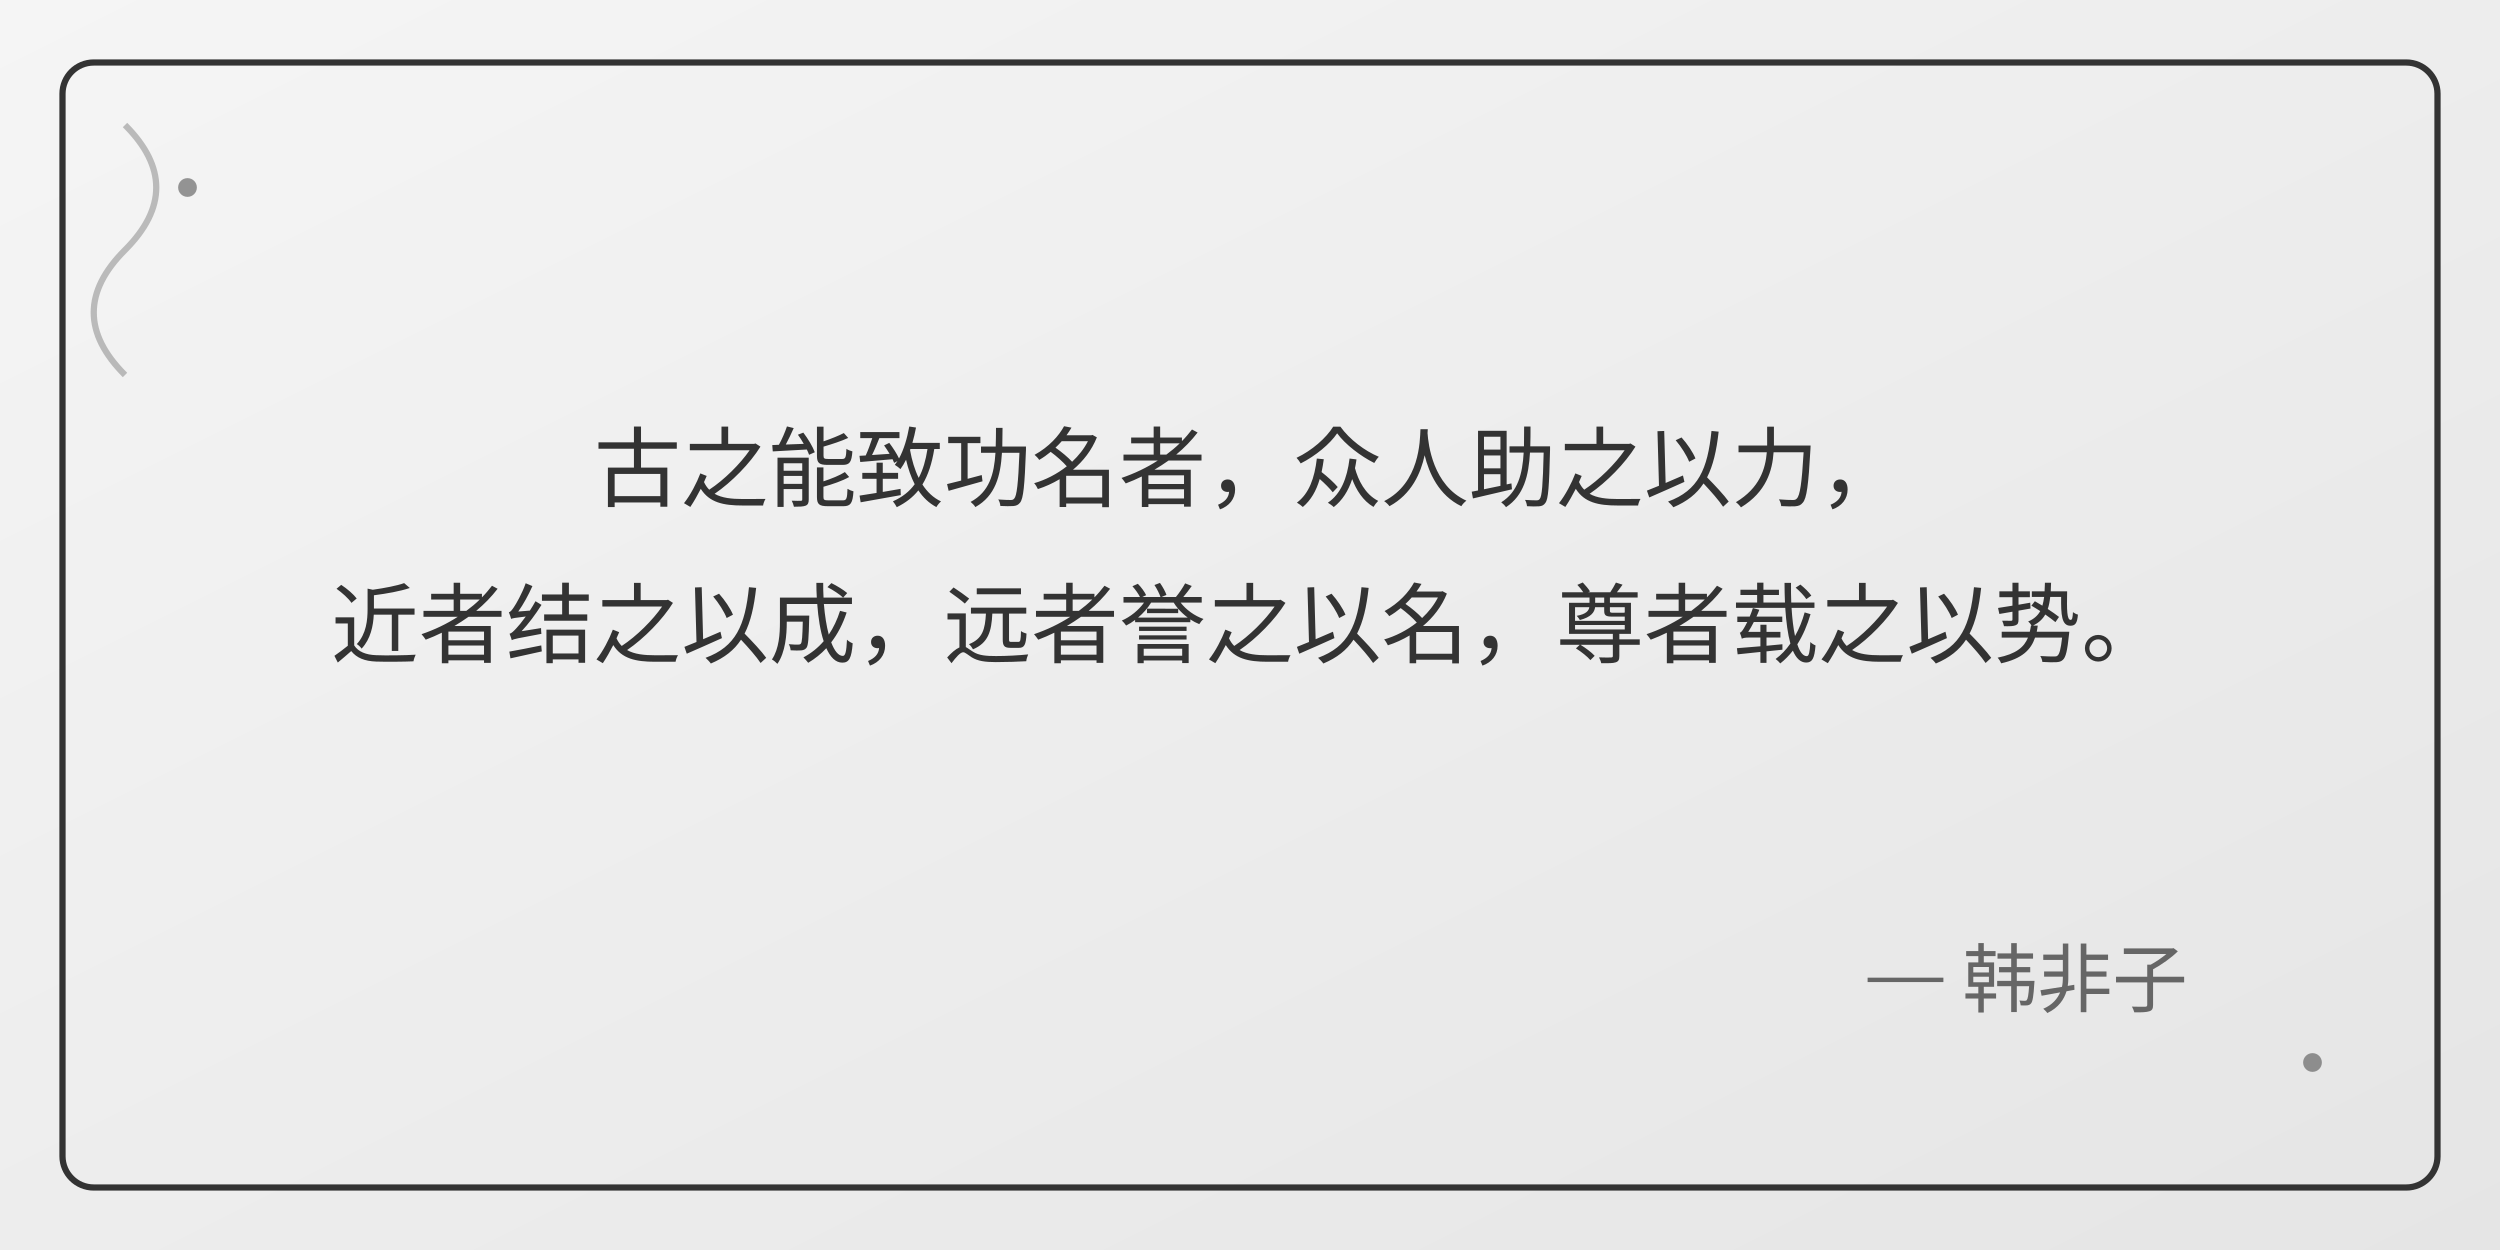
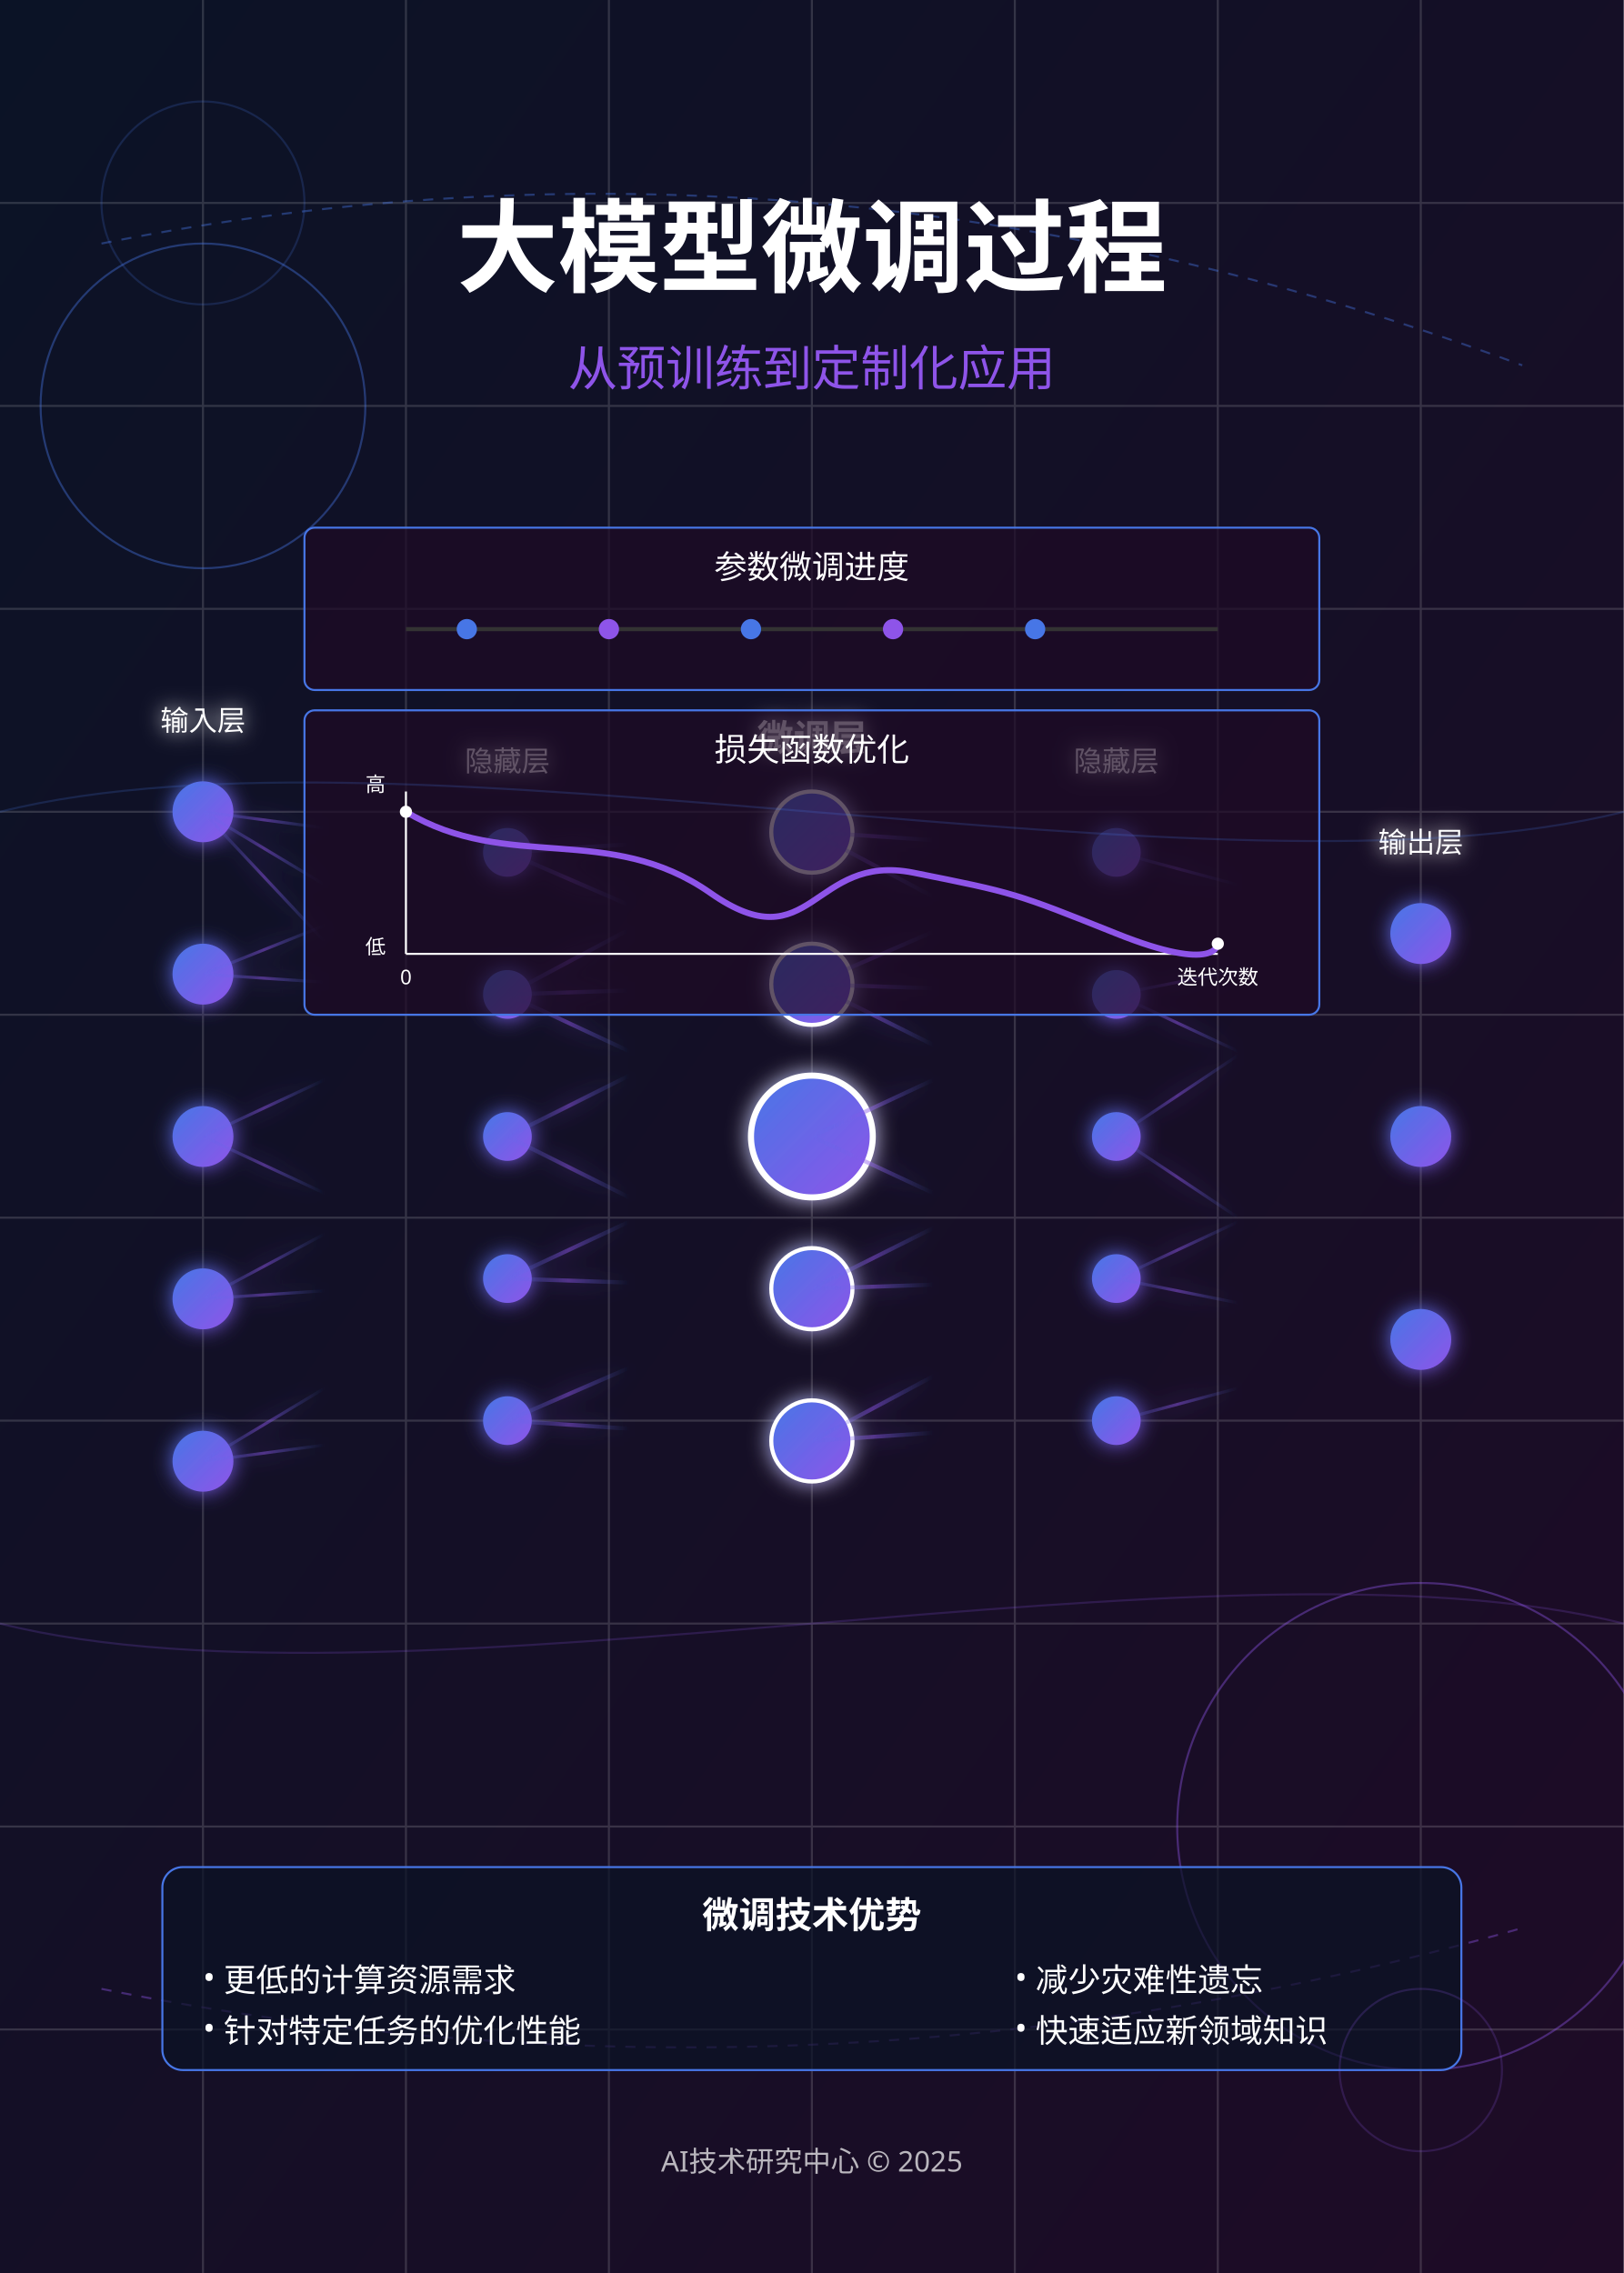
- <svg xmlns="http://www.w3.org/2000/svg" width="800" height="400">
+ <svg xmlns="http://www.w3.org/2000/svg" viewBox="0 0 800 1120" width="800" height="1120">
  <defs>
-     <linearGradient id="bg-gradient" x1="0%" y1="0%" x2="100%" y2="100%">
-       <stop offset="0%" style="stop-color:#f5f5f5;stop-opacity:1" />
-       <stop offset="100%" style="stop-color:#e5e5e5;stop-opacity:1" />
+     <linearGradient id="bgGradient" x1="0%" y1="0%" x2="100%" y2="100%">
+       <stop offset="0%" stop-color="#0B1326" />
+       <stop offset="100%" stop-color="#1E0B26" />
+     </linearGradient>
+     <linearGradient id="nodeGradient" x1="0%" y1="0%" x2="100%" y2="100%">
+       <stop offset="0%" stop-color="#4776E6" />
+       <stop offset="100%" stop-color="#8E54E9" />
+     </linearGradient>
+     <linearGradient id="lineGradient" x1="0%" y1="0%" x2="100%" y2="0%">
+       <stop offset="0%" stop-color="#4776E6" stop-opacity="0.2" />
+       <stop offset="50%" stop-color="#8E54E9" stop-opacity="0.8" />
+       <stop offset="100%" stop-color="#4776E6" stop-opacity="0.2" />
+     </linearGradient>
+     <filter id="glow" x="-20%" y="-20%" width="140%" height="140%">
+       <feGaussianBlur stdDeviation="5" result="blur" />
+       <feComposite in="SourceGraphic" in2="blur" operator="over" />
+     </filter>
+     <linearGradient id="dataFlowGradient">
+       <stop offset="0%" stop-color="#4776E6" stop-opacity="0">
+         <animate attributeName="offset" values="0;1" dur="3s" repeatCount="indefinite" />
+       </stop>
+       <stop offset="20%" stop-color="#8E54E9" stop-opacity="0.8">
+         <animate attributeName="offset" values="0.2;1.2" dur="3s" repeatCount="indefinite" />
+       </stop>
+       <stop offset="40%" stop-color="#4776E6" stop-opacity="0">
+         <animate attributeName="offset" values="0.4;1.4" dur="3s" repeatCount="indefinite" />
+       </stop>
    </linearGradient>
  </defs>
-   <rect width="100%" height="100%" fill="url(#bg-gradient)" />
-   <rect x="20" y="20" width="760" height="360" fill="none" stroke="#333" stroke-width="2" rx="10" />
-   <path d="M40 40 Q60 60, 40 80 T40 120" stroke="#333" stroke-width="2" fill="none" opacity="0.3" />
-   <text x="400" y="160" text-anchor="middle" style="font-family: 'SimSun', serif; font-size: 28px; fill: #333;">
-         古之能致功名者，众人助之以力，
-     </text>
-   <text x="400" y="210" text-anchor="middle" style="font-family: 'SimSun', serif; font-size: 28px; fill: #333;">
-         近者结之以成，远者誉之以名，尊者载之以势。
-     </text>
-   <text x="700" y="320" text-anchor="end" style="font-family: 'KaiTi', serif; font-size: 24px; fill: #666;">
-         — 韩非子
-     </text>
-   <circle cx="60" cy="60" r="3" fill="#333" opacity="0.5" />
-   <circle cx="740" cy="340" r="3" fill="#333" opacity="0.5" />
+   <rect width="800" height="1120" fill="url(#bgGradient)" />
+   <g opacity="0.15">
+     <path d="M0,100 L800,100" stroke="#FFFFFF" stroke-width="1" />
+     <path d="M0,200 L800,200" stroke="#FFFFFF" stroke-width="1" />
+     <path d="M0,300 L800,300" stroke="#FFFFFF" stroke-width="1" />
+     <path d="M0,400 L800,400" stroke="#FFFFFF" stroke-width="1" />
+     <path d="M0,500 L800,500" stroke="#FFFFFF" stroke-width="1" />
+     <path d="M0,600 L800,600" stroke="#FFFFFF" stroke-width="1" />
+     <path d="M0,700 L800,700" stroke="#FFFFFF" stroke-width="1" />
+     <path d="M0,800 L800,800" stroke="#FFFFFF" stroke-width="1" />
+     <path d="M0,900 L800,900" stroke="#FFFFFF" stroke-width="1" />
+     <path d="M0,1000 L800,1000" stroke="#FFFFFF" stroke-width="1" />
+     <path d="M100,0 L100,1120" stroke="#FFFFFF" stroke-width="1" />
+     <path d="M200,0 L200,1120" stroke="#FFFFFF" stroke-width="1" />
+     <path d="M300,0 L300,1120" stroke="#FFFFFF" stroke-width="1" />
+     <path d="M400,0 L400,1120" stroke="#FFFFFF" stroke-width="1" />
+     <path d="M500,0 L500,1120" stroke="#FFFFFF" stroke-width="1" />
+     <path d="M600,0 L600,1120" stroke="#FFFFFF" stroke-width="1" />
+     <path d="M700,0 L700,1120" stroke="#FFFFFF" stroke-width="1" />
+   </g>
+   <g opacity="0.4">
+     <circle cx="100" cy="200" r="80" fill="none" stroke="#4776E6" stroke-width="1" />
+     <circle cx="700" cy="900" r="120" fill="none" stroke="#8E54E9" stroke-width="1" />
+     <path d="M50,120 Q400,50 750,180" fill="none" stroke="#4776E6" stroke-width="1" stroke-dasharray="5,5" />
+     <path d="M50,980 Q400,1050 750,950" fill="none" stroke="#8E54E9" stroke-width="1" stroke-dasharray="5,5" />
+   </g>
+   <g transform="translate(400, 560)" filter="url(#glow)">
+     <g transform="translate(-300, 0)">
+       <circle cx="0" cy="-160" r="15" fill="url(#nodeGradient)" />
+       <circle cx="0" cy="-80" r="15" fill="url(#nodeGradient)" />
+       <circle cx="0" cy="0" r="15" fill="url(#nodeGradient)" />
+       <circle cx="0" cy="80" r="15" fill="url(#nodeGradient)" />
+       <circle cx="0" cy="160" r="15" fill="url(#nodeGradient)" />
+       <text x="0" y="-200" text-anchor="middle" fill="white" font-family="'黑体', sans-serif" font-size="14">输入层</text>
+     </g>
+     <g transform="translate(-150, 0)">
+       <circle cx="0" cy="-140" r="12" fill="url(#nodeGradient)" />
+       <circle cx="0" cy="-70" r="12" fill="url(#nodeGradient)" />
+       <circle cx="0" cy="0" r="12" fill="url(#nodeGradient)" />
+       <circle cx="0" cy="70" r="12" fill="url(#nodeGradient)" />
+       <circle cx="0" cy="140" r="12" fill="url(#nodeGradient)" />
+       <text x="0" y="-180" text-anchor="middle" fill="white" font-family="'黑体', sans-serif" font-size="14">隐藏层</text>
+     </g>
+     <g transform="translate(0, 0)">
+       <circle cx="0" cy="-150" r="20" fill="url(#nodeGradient)" stroke="#FFFFFF" stroke-width="2">
+         <animate attributeName="r" values="20;22;20" dur="2s" repeatCount="indefinite" />
+       </circle>
+       <circle cx="0" cy="-75" r="20" fill="url(#nodeGradient)" stroke="#FFFFFF" stroke-width="2">
+         <animate attributeName="r" values="20;18;20" dur="2.5s" repeatCount="indefinite" />
+       </circle>
+       <circle cx="0" cy="0" r="30" fill="url(#nodeGradient)" stroke="#FFFFFF" stroke-width="3">
+         <animate attributeName="r" values="30;33;30" dur="1.5s" repeatCount="indefinite" />
+       </circle>
+       <circle cx="0" cy="75" r="20" fill="url(#nodeGradient)" stroke="#FFFFFF" stroke-width="2">
+         <animate attributeName="r" values="20;18;20" dur="2.2s" repeatCount="indefinite" />
+       </circle>
+       <circle cx="0" cy="150" r="20" fill="url(#nodeGradient)" stroke="#FFFFFF" stroke-width="2">
+         <animate attributeName="r" values="20;22;20" dur="1.8s" repeatCount="indefinite" />
+       </circle>
+       <text x="0" y="-190" text-anchor="middle" fill="white" font-family="'黑体', sans-serif" font-size="18" font-weight="bold">微调层</text>
+     </g>
+     <g transform="translate(150, 0)">
+       <circle cx="0" cy="-140" r="12" fill="url(#nodeGradient)" />
+       <circle cx="0" cy="-70" r="12" fill="url(#nodeGradient)" />
+       <circle cx="0" cy="0" r="12" fill="url(#nodeGradient)" />
+       <circle cx="0" cy="70" r="12" fill="url(#nodeGradient)" />
+       <circle cx="0" cy="140" r="12" fill="url(#nodeGradient)" />
+       <text x="0" y="-180" text-anchor="middle" fill="white" font-family="'黑体', sans-serif" font-size="14">隐藏层</text>
+     </g>
+     <g transform="translate(300, 0)">
+       <circle cx="0" cy="-100" r="15" fill="url(#nodeGradient)" />
+       <circle cx="0" cy="0" r="15" fill="url(#nodeGradient)" />
+       <circle cx="0" cy="100" r="15" fill="url(#nodeGradient)" />
+       <text x="0" y="-140" text-anchor="middle" fill="white" font-family="'黑体', sans-serif" font-size="14">输出层</text>
+     </g>
+     <g opacity="0.6">
+       <path d="M-300,-160 L-150,-140" stroke="url(#dataFlowGradient)" stroke-width="1.5" />
+       <path d="M-300,-160 L-150,-70" stroke="url(#dataFlowGradient)" stroke-width="1.5" />
+       <path d="M-300,-160 L-150,0" stroke="url(#dataFlowGradient)" stroke-width="1.5" />
+       <path d="M-300,-80 L-150,-140" stroke="url(#dataFlowGradient)" stroke-width="1.5" />
+       <path d="M-300,-80 L-150,-70" stroke="url(#dataFlowGradient)" stroke-width="1.5" />
+       <path d="M-300,0 L-150,-70" stroke="url(#dataFlowGradient)" stroke-width="1.5" />
+       <path d="M-300,0 L-150,0" stroke="url(#dataFlowGradient)" stroke-width="1.5" />
+       <path d="M-300,0 L-150,70" stroke="url(#dataFlowGradient)" stroke-width="1.5" />
+       <path d="M-300,80 L-150,0" stroke="url(#dataFlowGradient)" stroke-width="1.5" />
+       <path d="M-300,80 L-150,70" stroke="url(#dataFlowGradient)" stroke-width="1.5" />
+       <path d="M-300,160 L-150,70" stroke="url(#dataFlowGradient)" stroke-width="1.5" />
+       <path d="M-300,160 L-150,140" stroke="url(#dataFlowGradient)" stroke-width="1.5" />
+       <path d="M-150,-140 L0,-150" stroke="url(#dataFlowGradient)" stroke-width="2" />
+       <path d="M-150,-140 L0,-75" stroke="url(#dataFlowGradient)" stroke-width="2" />
+       <path d="M-150,-70 L0,-150" stroke="url(#dataFlowGradient)" stroke-width="2" />
+       <path d="M-150,-70 L0,-75" stroke="url(#dataFlowGradient)" stroke-width="2" />
+       <path d="M-150,-70 L0,0" stroke="url(#dataFlowGradient)" stroke-width="2" />
+       <path d="M-150,0 L0,-75" stroke="url(#dataFlowGradient)" stroke-width="2" />
+       <path d="M-150,0 L0,0" stroke="url(#dataFlowGradient)" stroke-width="2" />
+       <path d="M-150,0 L0,75" stroke="url(#dataFlowGradient)" stroke-width="2" />
+       <path d="M-150,70 L0,0" stroke="url(#dataFlowGradient)" stroke-width="2" />
+       <path d="M-150,70 L0,75" stroke="url(#dataFlowGradient)" stroke-width="2" />
+       <path d="M-150,140 L0,75" stroke="url(#dataFlowGradient)" stroke-width="2" />
+       <path d="M-150,140 L0,150" stroke="url(#dataFlowGradient)" stroke-width="2" />
+       <path d="M0,-150 L150,-140" stroke="url(#dataFlowGradient)" stroke-width="2" />
+       <path d="M0,-150 L150,-70" stroke="url(#dataFlowGradient)" stroke-width="2" />
+       <path d="M0,-75 L150,-140" stroke="url(#dataFlowGradient)" stroke-width="2" />
+       <path d="M0,-75 L150,-70" stroke="url(#dataFlowGradient)" stroke-width="2" />
+       <path d="M0,-75 L150,0" stroke="url(#dataFlowGradient)" stroke-width="2" />
+       <path d="M0,0 L150,-70" stroke="url(#dataFlowGradient)" stroke-width="2" />
+       <path d="M0,0 L150,0" stroke="url(#dataFlowGradient)" stroke-width="2" />
+       <path d="M0,0 L150,70" stroke="url(#dataFlowGradient)" stroke-width="2" />
+       <path d="M0,75 L150,0" stroke="url(#dataFlowGradient)" stroke-width="2" />
+       <path d="M0,75 L150,70" stroke="url(#dataFlowGradient)" stroke-width="2" />
+       <path d="M0,150 L150,70" stroke="url(#dataFlowGradient)" stroke-width="2" />
+       <path d="M0,150 L150,140" stroke="url(#dataFlowGradient)" stroke-width="2" />
+       <path d="M150,-140 L300,-100" stroke="url(#dataFlowGradient)" stroke-width="1.5" />
+       <path d="M150,-70 L300,-100" stroke="url(#dataFlowGradient)" stroke-width="1.5" />
+       <path d="M150,-70 L300,0" stroke="url(#dataFlowGradient)" stroke-width="1.5" />
+       <path d="M150,0 L300,-100" stroke="url(#dataFlowGradient)" stroke-width="1.5" />
+       <path d="M150,0 L300,0" stroke="url(#dataFlowGradient)" stroke-width="1.5" />
+       <path d="M150,0 L300,100" stroke="url(#dataFlowGradient)" stroke-width="1.5" />
+       <path d="M150,70 L300,0" stroke="url(#dataFlowGradient)" stroke-width="1.5" />
+       <path d="M150,70 L300,100" stroke="url(#dataFlowGradient)" stroke-width="1.5" />
+       <path d="M150,140 L300,100" stroke="url(#dataFlowGradient)" stroke-width="1.5" />
+     </g>
+   </g>
+   <g transform="translate(150, 260)">
+     <rect x="0" y="0" width="500" height="80" rx="5" fill="rgba(30, 11, 38, 0.7)" stroke="#4776E6" stroke-width="1" />
+     <text x="250" y="25" text-anchor="middle" fill="white" font-family="'黑体', sans-serif" font-size="16">参数微调进度</text>
+     <line x1="50" y1="50" x2="450" y2="50" stroke="#333" stroke-width="2" />
+     <circle cx="80" cy="50" r="5" fill="#4776E6">
+       <animate attributeName="cx" values="80;420;80" dur="10s" repeatCount="indefinite" />
+     </circle>
+     <circle cx="150" cy="50" r="5" fill="#8E54E9">
+       <animate attributeName="cx" values="150;420;150" dur="12s" repeatCount="indefinite" />
+     </circle>
+     <circle cx="220" cy="50" r="5" fill="#4776E6">
+       <animate attributeName="cx" values="220;420;220" dur="15s" repeatCount="indefinite" />
+     </circle>
+     <circle cx="290" cy="50" r="5" fill="#8E54E9">
+       <animate attributeName="cx" values="290;420;290" dur="11s" repeatCount="indefinite" />
+     </circle>
+     <circle cx="360" cy="50" r="5" fill="#4776E6">
+       <animate attributeName="cx" values="360;420;360" dur="13s" repeatCount="indefinite" />
+     </circle>
+   </g>
+   <g transform="translate(150, 350)">
+     <rect x="0" y="0" width="500" height="150" rx="5" fill="rgba(30, 11, 38, 0.7)" stroke="#4776E6" stroke-width="1" />
+     <text x="250" y="25" text-anchor="middle" fill="white" font-family="'黑体', sans-serif" font-size="16">损失函数优化</text>
+     <line x1="50" y1="120" x2="450" y2="120" stroke="#FFFFFF" stroke-width="1" />
+     <line x1="50" y1="40" x2="50" y2="120" stroke="#FFFFFF" stroke-width="1" />
+     <text x="40" y="40" text-anchor="end" fill="white" font-family="'黑体', sans-serif" font-size="10">高</text>
+     <text x="40" y="120" text-anchor="end" fill="white" font-family="'黑体', sans-serif" font-size="10">低</text>
+     <text x="50" y="135" text-anchor="middle" fill="white" font-family="'黑体', sans-serif" font-size="10">0</text>
+     <text x="450" y="135" text-anchor="middle" fill="white" font-family="'黑体', sans-serif" font-size="10">迭代次数</text>
+     <path d="M50,50 C100,80 150,55 200,90 S250,70 300,80 S350,90 400,110 S450,115 450,115" fill="none" stroke="#8E54E9" stroke-width="3" />
+     <circle cx="50" cy="50" r="3" fill="#FFFFFF" />
+     <circle cx="450" cy="115" r="3" fill="#FFFFFF" />
+   </g>
+   <g transform="translate(400, 140)">
+     <text x="0" y="0" text-anchor="middle" fill="white" font-family="'黑体', sans-serif" font-size="50" font-weight="bold">大模型微调过程</text>
+     <text x="0" y="50" text-anchor="middle" fill="#8E54E9" font-family="'黑体', sans-serif" font-size="24">从预训练到定制化应用</text>
+   </g>
+   <g transform="translate(400, 920)">
+     <rect x="-320" y="0" width="640" height="100" rx="10" fill="rgba(11, 19, 38, 0.7)" stroke="#4776E6" stroke-width="1" />
+     <text x="0" y="30" text-anchor="middle" fill="white" font-family="'黑体', sans-serif" font-size="18" font-weight="bold">微调技术优势</text>
+     <text x="-300" y="60" fill="white" font-family="'黑体', sans-serif" font-size="16">• 更低的计算资源需求</text>
+     <text x="-300" y="85" fill="white" font-family="'黑体', sans-serif" font-size="16">• 针对特定任务的优化性能</text>
+     <text x="100" y="60" fill="white" font-family="'黑体', sans-serif" font-size="16">• 减少灾难性遗忘</text>
+     <text x="100" y="85" fill="white" font-family="'黑体', sans-serif" font-size="16">• 快速适应新领域知识</text>
+   </g>
+   <g transform="translate(400, 1070)">
+     <text x="0" y="0" text-anchor="middle" fill="white" font-family="'黑体', sans-serif" font-size="14" opacity="0.7">AI技术研究中心 © 2025</text>
+   </g>
+   <g opacity="0.2">
+     <circle cx="100" cy="100" r="50" fill="none" stroke="#4776E6" stroke-width="1" />
+     <circle cx="700" cy="1020" r="40" fill="none" stroke="#8E54E9" stroke-width="1" />
+     <path d="M0,400 C200,350 600,450 800,400" fill="none" stroke="#4776E6" stroke-width="1" />
+     <path d="M0,800 C200,850 600,750 800,800" fill="none" stroke="#8E54E9" stroke-width="1" />
+   </g>
</svg>
